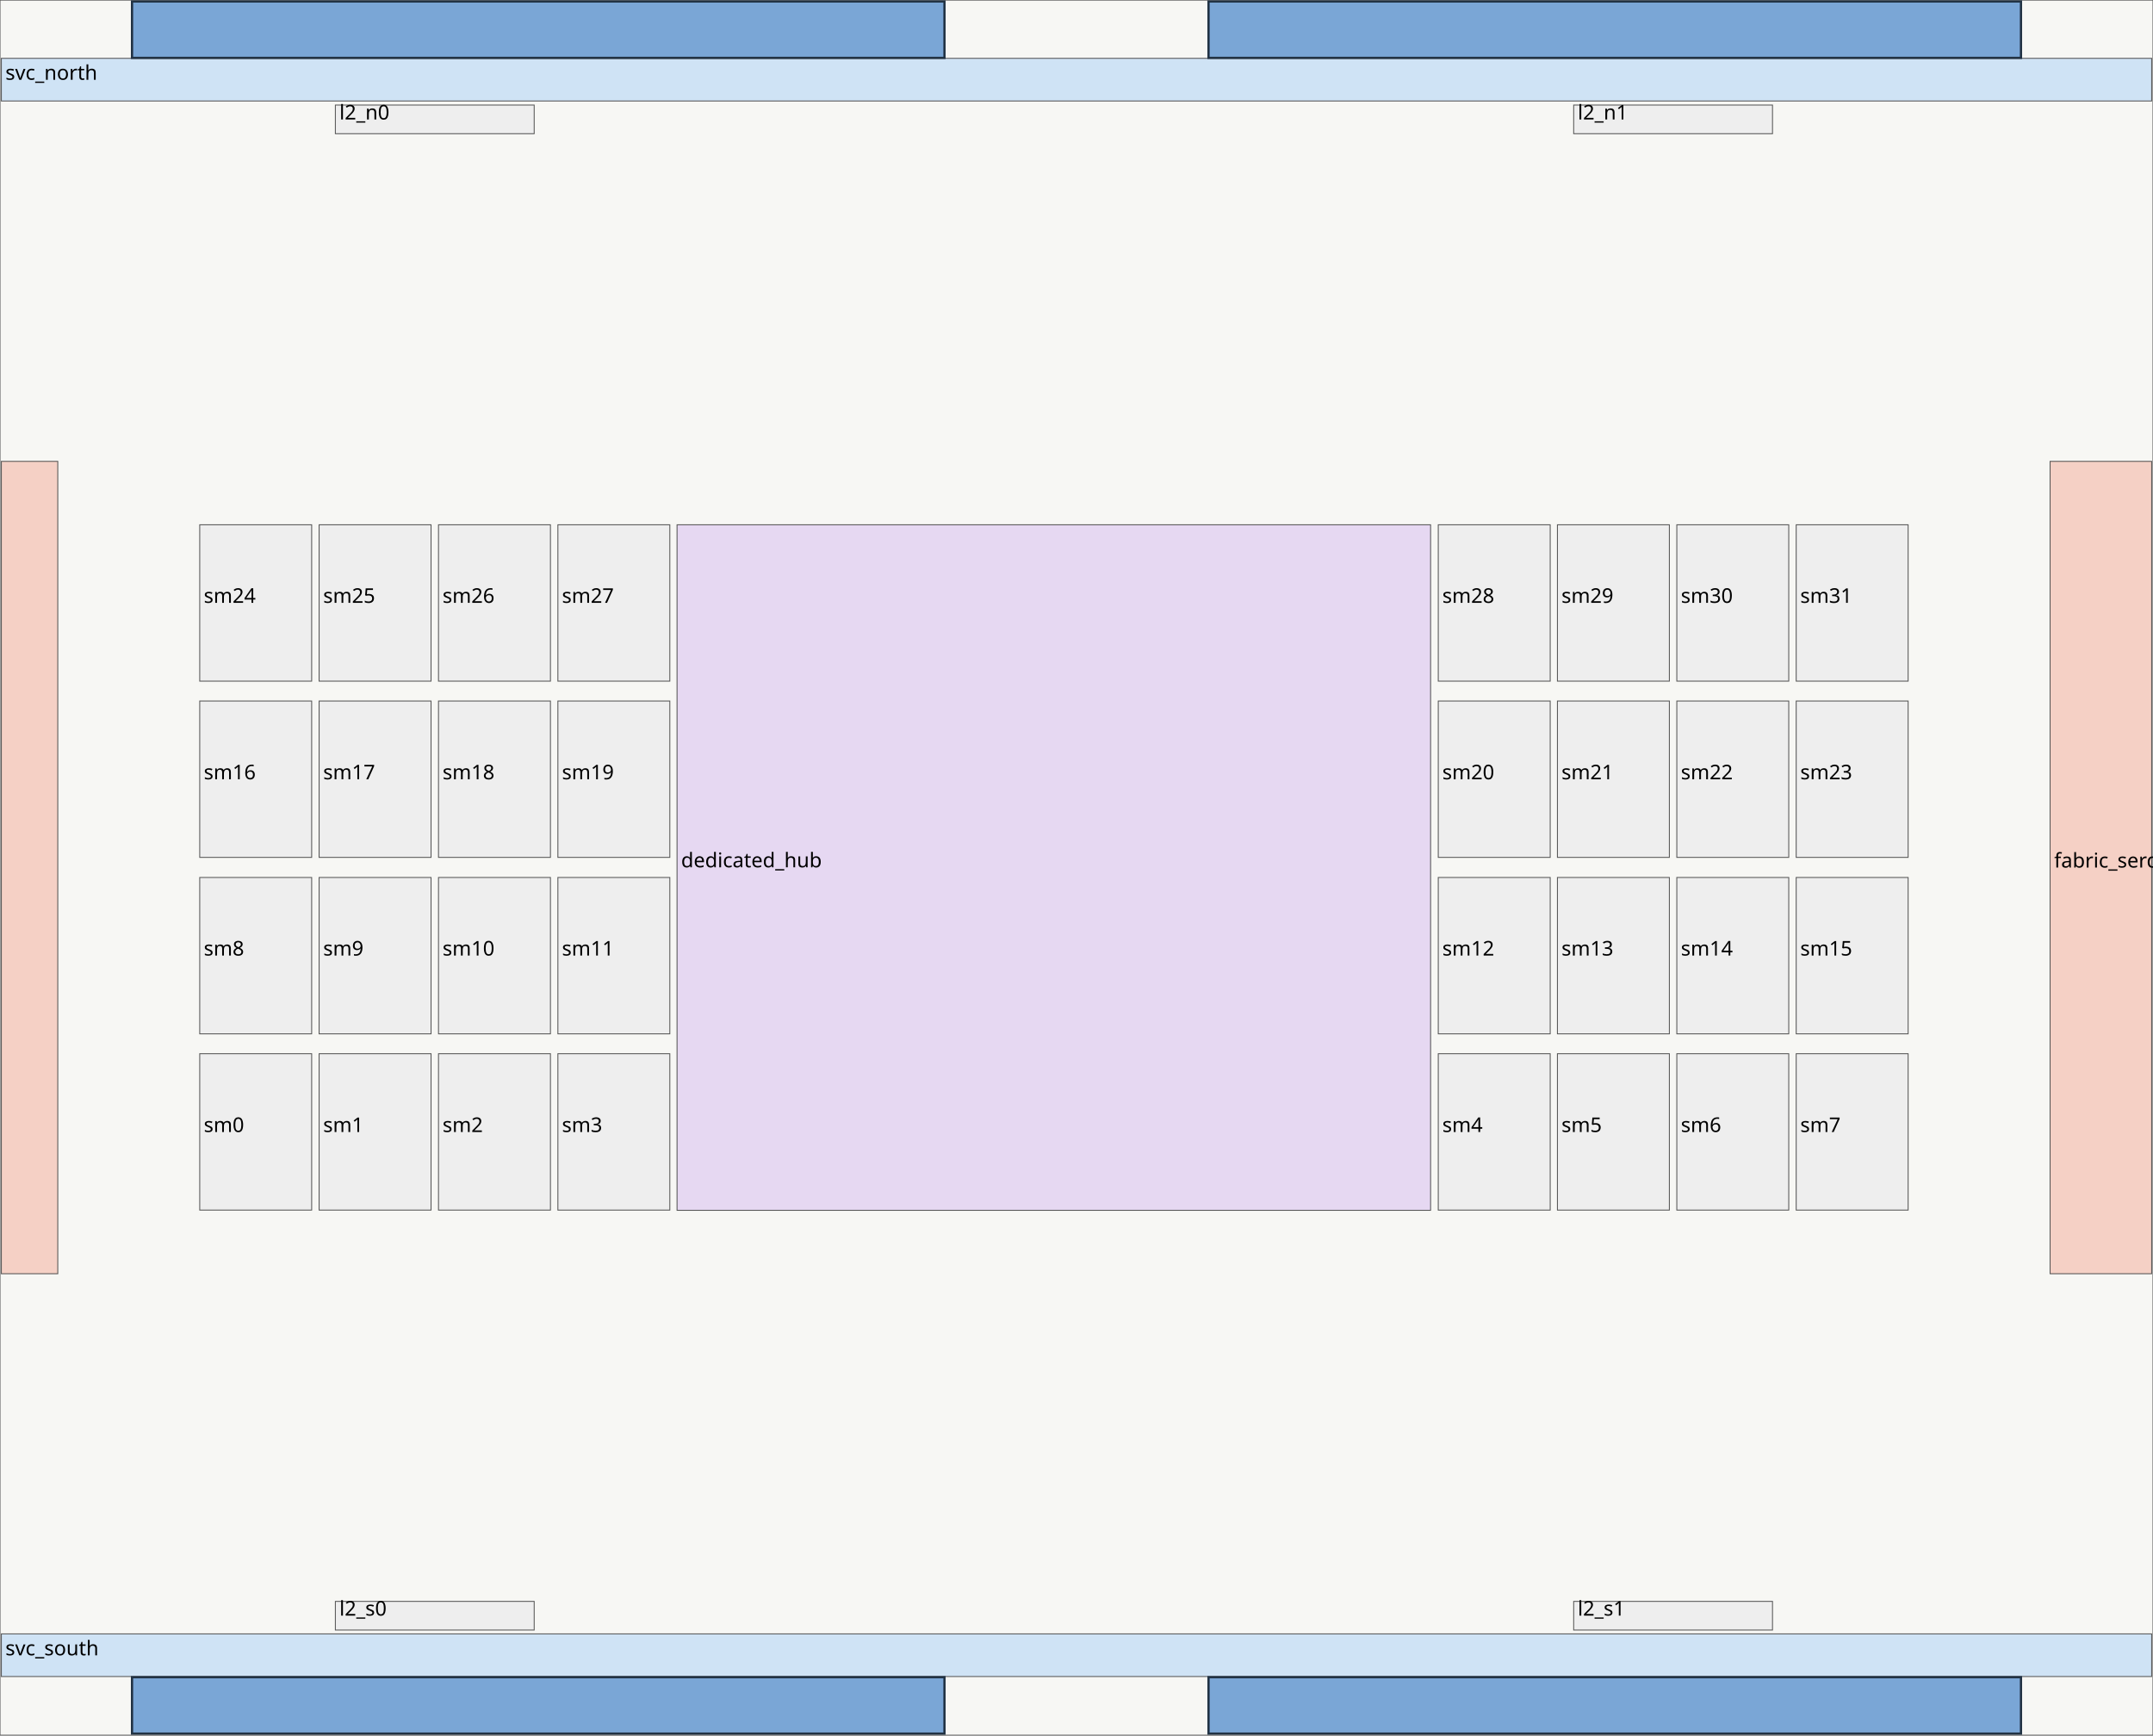
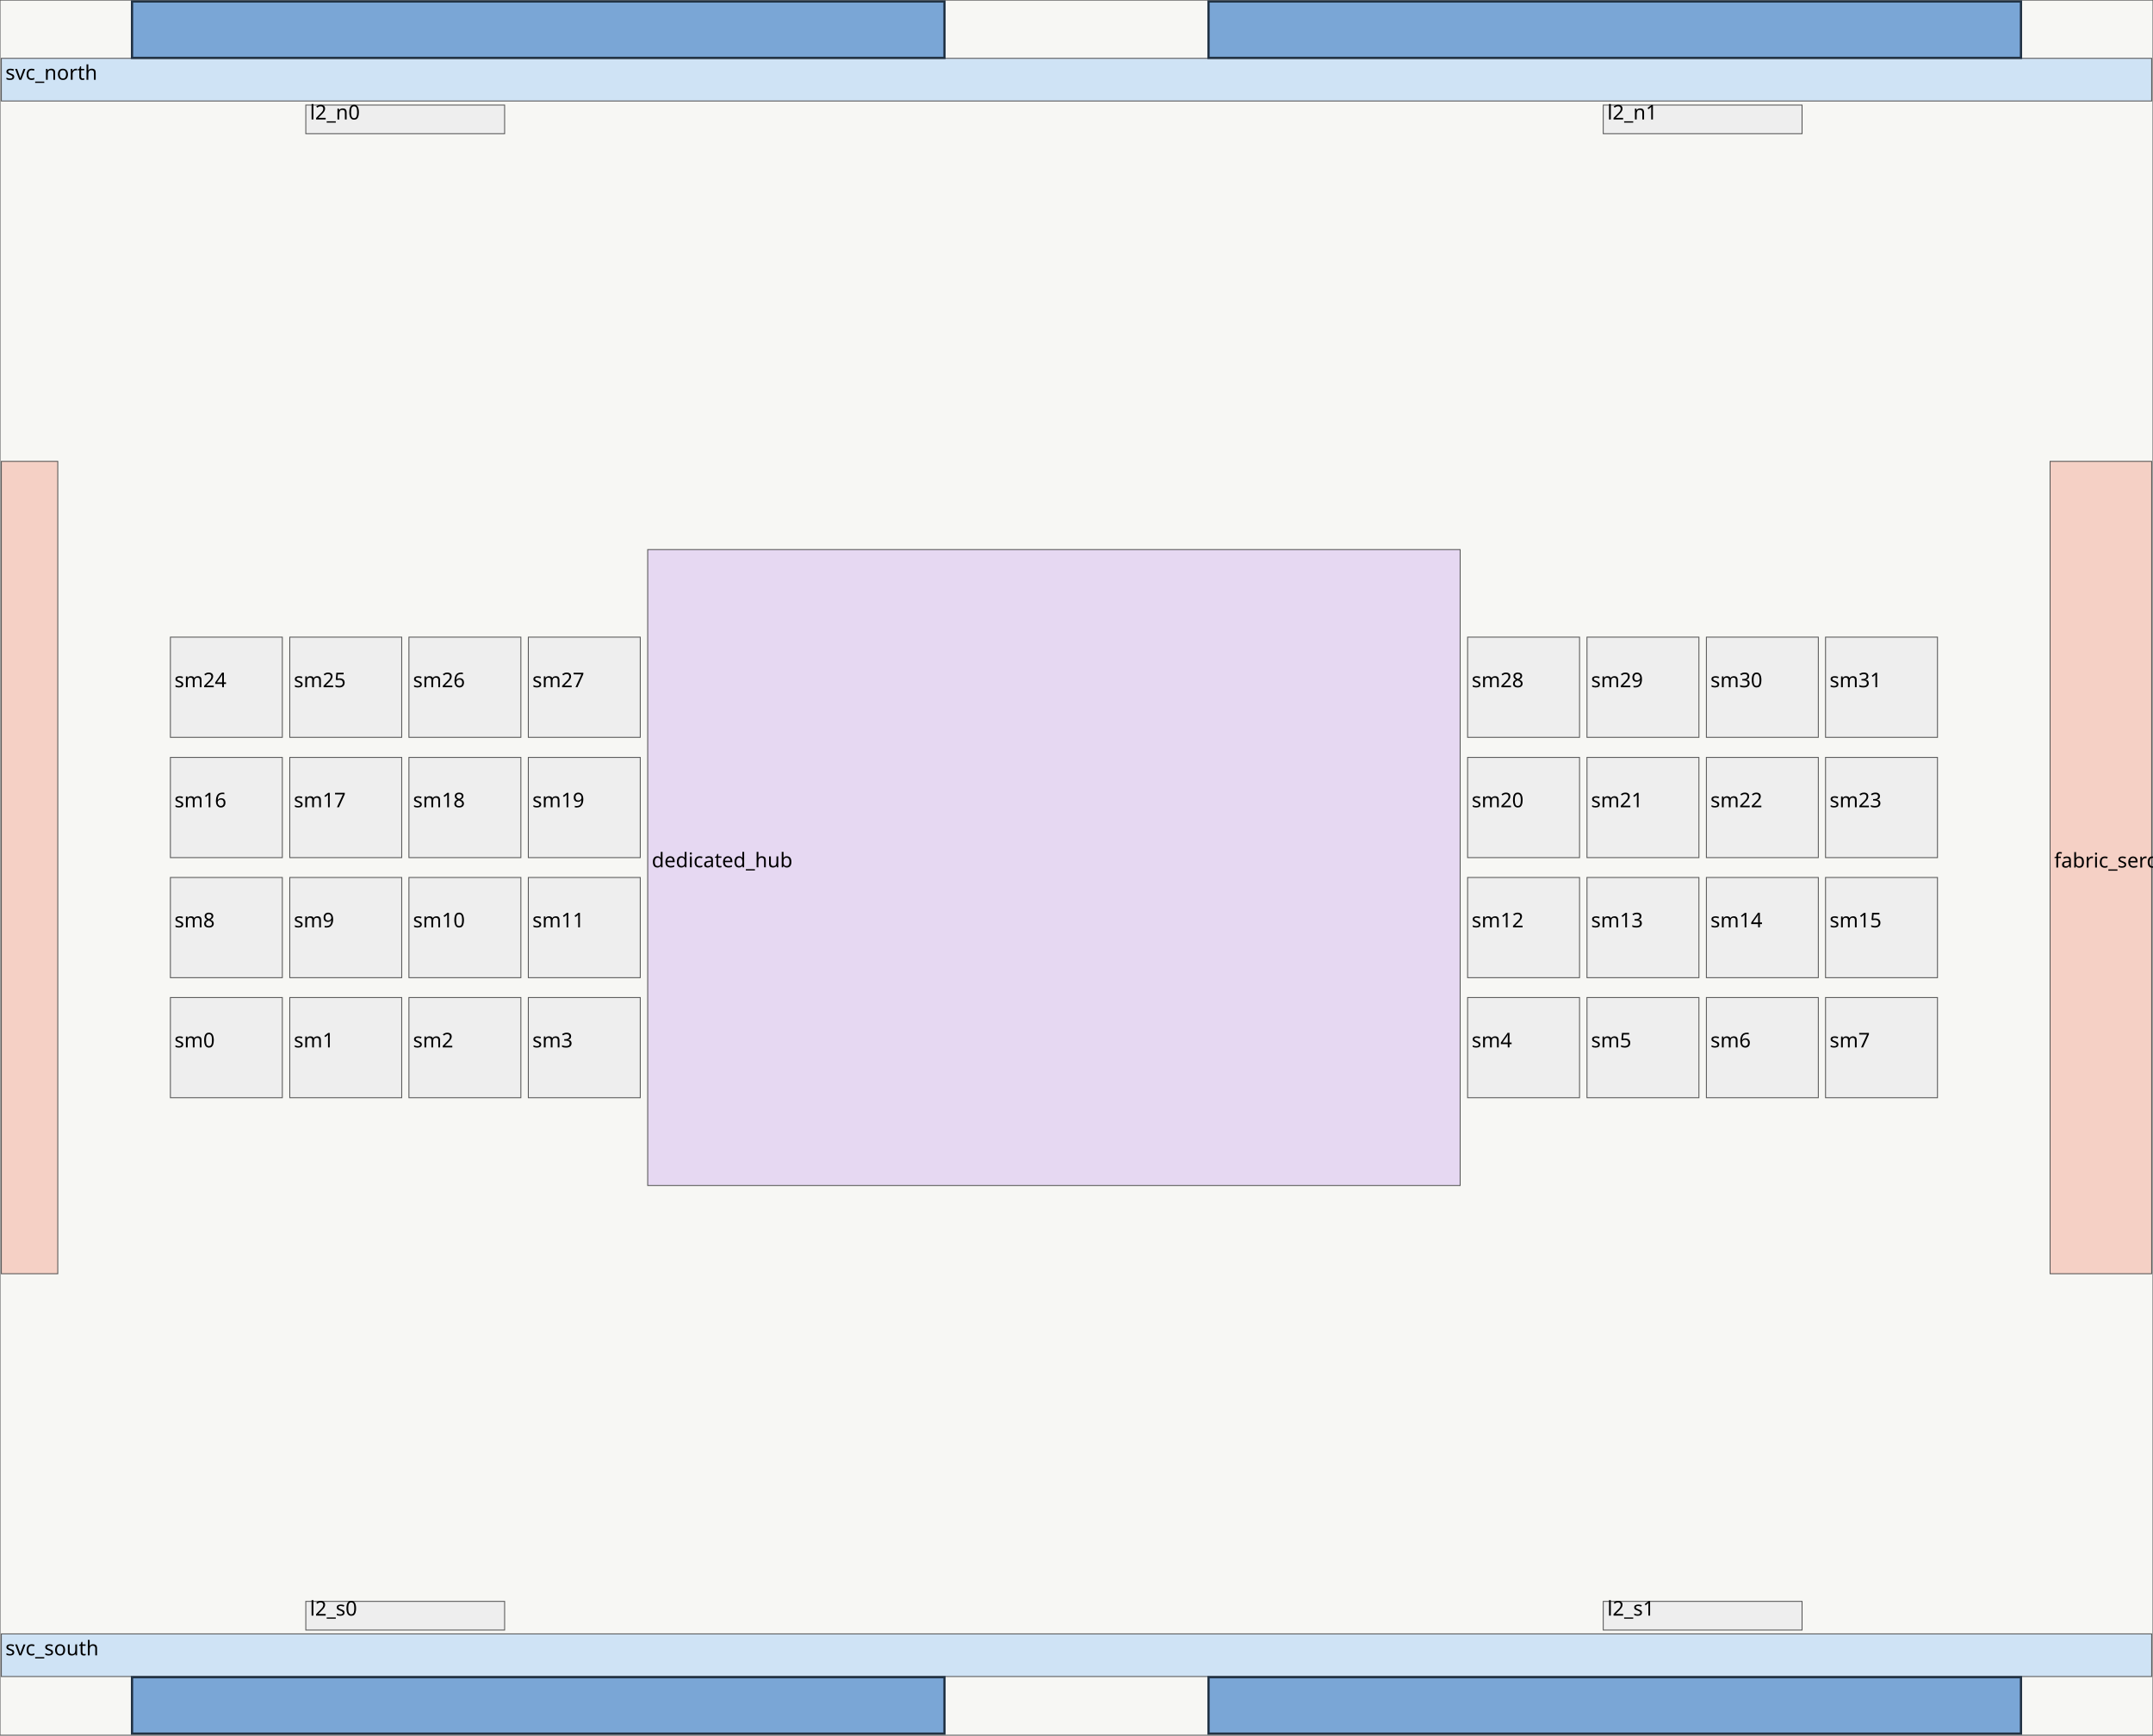
<svg xmlns="http://www.w3.org/2000/svg" width="954" height="769" viewBox="0 0 954.0 768.9" font-family="sans-serif" font-size="9">
  <rect x="0.0" y="-0.0" width="954.0" height="768.9" fill="#f7f7f4" stroke="#555" stroke-width="0.4" />
  <rect x="0.6" y="724.0" width="952.8" height="18.9" fill="#cfe3f5" stroke="#555" stroke-width="0.4" />
  <rect x="0.6" y="25.8" width="952.8" height="18.9" fill="#cfe3f5" stroke="#555" stroke-width="0.4" />
  <rect x="0.6" y="204.4" width="25.0" height="360.0" fill="#f5d0c5" stroke="#555" stroke-width="0.4" />
  <rect x="908.4" y="204.4" width="45.0" height="360.0" fill="#f5d0c5" stroke="#555" stroke-width="0.4" />
-   <rect x="300.0" y="232.5" width="333.9" height="303.8" fill="#e6d8f2" stroke="#555" stroke-width="0.4" />
-   <rect x="88.5" y="466.9" width="49.6" height="69.3" fill="#eee" stroke="#555" stroke-width="0.4" />
-   <rect x="141.4" y="466.9" width="49.6" height="69.3" fill="#eee" stroke="#555" stroke-width="0.4" />
-   <rect x="194.3" y="466.9" width="49.6" height="69.3" fill="#eee" stroke="#555" stroke-width="0.4" />
-   <rect x="247.2" y="466.9" width="49.6" height="69.3" fill="#eee" stroke="#555" stroke-width="0.4" />
-   <rect x="637.3" y="466.9" width="49.6" height="69.3" fill="#eee" stroke="#555" stroke-width="0.4" />
-   <rect x="690.1" y="466.9" width="49.6" height="69.3" fill="#eee" stroke="#555" stroke-width="0.4" />
-   <rect x="743.0" y="466.9" width="49.6" height="69.3" fill="#eee" stroke="#555" stroke-width="0.4" />
-   <rect x="795.9" y="466.9" width="49.6" height="69.3" fill="#eee" stroke="#555" stroke-width="0.4" />
-   <rect x="88.5" y="388.8" width="49.6" height="69.3" fill="#eee" stroke="#555" stroke-width="0.4" />
-   <rect x="141.4" y="388.8" width="49.6" height="69.3" fill="#eee" stroke="#555" stroke-width="0.4" />
-   <rect x="194.3" y="388.8" width="49.6" height="69.3" fill="#eee" stroke="#555" stroke-width="0.4" />
-   <rect x="247.2" y="388.8" width="49.6" height="69.3" fill="#eee" stroke="#555" stroke-width="0.4" />
-   <rect x="637.3" y="388.8" width="49.6" height="69.3" fill="#eee" stroke="#555" stroke-width="0.4" />
-   <rect x="690.1" y="388.8" width="49.6" height="69.3" fill="#eee" stroke="#555" stroke-width="0.4" />
-   <rect x="743.0" y="388.8" width="49.6" height="69.3" fill="#eee" stroke="#555" stroke-width="0.4" />
-   <rect x="795.9" y="388.8" width="49.6" height="69.3" fill="#eee" stroke="#555" stroke-width="0.4" />
-   <rect x="88.5" y="310.6" width="49.6" height="69.3" fill="#eee" stroke="#555" stroke-width="0.4" />
-   <rect x="141.4" y="310.6" width="49.6" height="69.3" fill="#eee" stroke="#555" stroke-width="0.4" />
-   <rect x="194.3" y="310.6" width="49.6" height="69.3" fill="#eee" stroke="#555" stroke-width="0.4" />
-   <rect x="247.2" y="310.6" width="49.6" height="69.3" fill="#eee" stroke="#555" stroke-width="0.4" />
-   <rect x="637.3" y="310.6" width="49.6" height="69.3" fill="#eee" stroke="#555" stroke-width="0.4" />
-   <rect x="690.1" y="310.6" width="49.6" height="69.3" fill="#eee" stroke="#555" stroke-width="0.4" />
-   <rect x="743.0" y="310.6" width="49.6" height="69.3" fill="#eee" stroke="#555" stroke-width="0.4" />
-   <rect x="795.9" y="310.6" width="49.6" height="69.3" fill="#eee" stroke="#555" stroke-width="0.4" />
-   <rect x="88.5" y="232.5" width="49.6" height="69.3" fill="#eee" stroke="#555" stroke-width="0.4" />
-   <rect x="141.4" y="232.5" width="49.6" height="69.3" fill="#eee" stroke="#555" stroke-width="0.4" />
-   <rect x="194.3" y="232.5" width="49.6" height="69.3" fill="#eee" stroke="#555" stroke-width="0.4" />
-   <rect x="247.2" y="232.5" width="49.6" height="69.3" fill="#eee" stroke="#555" stroke-width="0.4" />
-   <rect x="637.3" y="232.5" width="49.6" height="69.3" fill="#eee" stroke="#555" stroke-width="0.4" />
-   <rect x="690.1" y="232.5" width="49.6" height="69.3" fill="#eee" stroke="#555" stroke-width="0.4" />
-   <rect x="743.0" y="232.5" width="49.6" height="69.3" fill="#eee" stroke="#555" stroke-width="0.4" />
-   <rect x="795.9" y="232.5" width="49.6" height="69.3" fill="#eee" stroke="#555" stroke-width="0.4" />
-   <rect x="148.6" y="709.6" width="88.1" height="12.7" fill="#eee" stroke="#555" stroke-width="0.4" />
-   <rect x="697.3" y="709.6" width="88.1" height="12.7" fill="#eee" stroke="#555" stroke-width="0.4" />
-   <rect x="148.6" y="46.5" width="88.1" height="12.7" fill="#eee" stroke="#555" stroke-width="0.4" />
-   <rect x="697.3" y="46.5" width="88.1" height="12.7" fill="#eee" stroke="#555" stroke-width="0.4" />
+   <rect x="287.0" y="243.5" width="360.0" height="281.8" fill="#e6d8f2" stroke="#555" stroke-width="0.4" />
+   <rect x="75.5" y="442.0" width="49.6" height="44.4" fill="#eee" stroke="#555" stroke-width="0.4" />
+   <rect x="128.4" y="442.0" width="49.6" height="44.4" fill="#eee" stroke="#555" stroke-width="0.4" />
+   <rect x="181.2" y="442.0" width="49.6" height="44.4" fill="#eee" stroke="#555" stroke-width="0.4" />
+   <rect x="234.1" y="442.0" width="49.6" height="44.4" fill="#eee" stroke="#555" stroke-width="0.4" />
+   <rect x="650.3" y="442.0" width="49.6" height="44.4" fill="#eee" stroke="#555" stroke-width="0.4" />
+   <rect x="703.2" y="442.0" width="49.6" height="44.4" fill="#eee" stroke="#555" stroke-width="0.4" />
+   <rect x="756.1" y="442.0" width="49.6" height="44.4" fill="#eee" stroke="#555" stroke-width="0.4" />
+   <rect x="808.9" y="442.0" width="49.6" height="44.4" fill="#eee" stroke="#555" stroke-width="0.4" />
+   <rect x="75.5" y="388.8" width="49.6" height="44.4" fill="#eee" stroke="#555" stroke-width="0.4" />
+   <rect x="128.4" y="388.8" width="49.6" height="44.4" fill="#eee" stroke="#555" stroke-width="0.4" />
+   <rect x="181.2" y="388.8" width="49.6" height="44.4" fill="#eee" stroke="#555" stroke-width="0.4" />
+   <rect x="234.1" y="388.8" width="49.6" height="44.4" fill="#eee" stroke="#555" stroke-width="0.4" />
+   <rect x="650.3" y="388.8" width="49.6" height="44.4" fill="#eee" stroke="#555" stroke-width="0.4" />
+   <rect x="703.2" y="388.8" width="49.6" height="44.4" fill="#eee" stroke="#555" stroke-width="0.4" />
+   <rect x="756.1" y="388.8" width="49.6" height="44.4" fill="#eee" stroke="#555" stroke-width="0.4" />
+   <rect x="808.9" y="388.8" width="49.6" height="44.4" fill="#eee" stroke="#555" stroke-width="0.4" />
+   <rect x="75.5" y="335.6" width="49.6" height="44.4" fill="#eee" stroke="#555" stroke-width="0.4" />
+   <rect x="128.4" y="335.6" width="49.6" height="44.4" fill="#eee" stroke="#555" stroke-width="0.4" />
+   <rect x="181.2" y="335.6" width="49.6" height="44.4" fill="#eee" stroke="#555" stroke-width="0.4" />
+   <rect x="234.1" y="335.6" width="49.6" height="44.4" fill="#eee" stroke="#555" stroke-width="0.4" />
+   <rect x="650.3" y="335.6" width="49.6" height="44.4" fill="#eee" stroke="#555" stroke-width="0.4" />
+   <rect x="703.2" y="335.6" width="49.6" height="44.4" fill="#eee" stroke="#555" stroke-width="0.4" />
+   <rect x="756.1" y="335.6" width="49.6" height="44.4" fill="#eee" stroke="#555" stroke-width="0.4" />
+   <rect x="808.9" y="335.6" width="49.6" height="44.4" fill="#eee" stroke="#555" stroke-width="0.4" />
+   <rect x="75.5" y="282.3" width="49.6" height="44.4" fill="#eee" stroke="#555" stroke-width="0.4" />
+   <rect x="128.4" y="282.3" width="49.6" height="44.4" fill="#eee" stroke="#555" stroke-width="0.4" />
+   <rect x="181.2" y="282.3" width="49.6" height="44.4" fill="#eee" stroke="#555" stroke-width="0.4" />
+   <rect x="234.1" y="282.3" width="49.6" height="44.4" fill="#eee" stroke="#555" stroke-width="0.4" />
+   <rect x="650.3" y="282.3" width="49.6" height="44.4" fill="#eee" stroke="#555" stroke-width="0.4" />
+   <rect x="703.2" y="282.3" width="49.6" height="44.4" fill="#eee" stroke="#555" stroke-width="0.4" />
+   <rect x="756.1" y="282.3" width="49.6" height="44.4" fill="#eee" stroke="#555" stroke-width="0.4" />
+   <rect x="808.9" y="282.3" width="49.6" height="44.4" fill="#eee" stroke="#555" stroke-width="0.4" />
+   <rect x="135.5" y="709.6" width="88.1" height="12.7" fill="#eee" stroke="#555" stroke-width="0.4" />
+   <rect x="710.4" y="709.6" width="88.1" height="12.7" fill="#eee" stroke="#555" stroke-width="0.4" />
+   <rect x="135.5" y="46.5" width="88.1" height="12.7" fill="#eee" stroke="#555" stroke-width="0.4" />
+   <rect x="710.4" y="46.5" width="88.1" height="12.7" fill="#eee" stroke="#555" stroke-width="0.4" />
  <rect x="58.5" y="743.2" width="360.0" height="25.0" fill="#7aa6d6" stroke="#234" />
  <rect x="58.5" y="0.6" width="360.0" height="25.0" fill="#7aa6d6" stroke="#234" />
  <rect x="535.5" y="743.2" width="360.0" height="25.0" fill="#7aa6d6" stroke="#234" />
  <rect x="535.5" y="0.6" width="360.0" height="25.0" fill="#7aa6d6" stroke="#234" />
  <text x="2.4" y="733.5">svc_south</text>
  <text x="2.4" y="35.3">svc_north</text>
  <text x="910.2" y="384.4">fabric_serdes</text>
-   <text x="301.8" y="384.3">dedicated_hub</text>
-   <text x="90.3" y="501.6">sm0</text>
-   <text x="143.2" y="501.6">sm1</text>
-   <text x="196.1" y="501.6">sm2</text>
-   <text x="249.0" y="501.6">sm3</text>
-   <text x="639.1" y="501.6">sm4</text>
-   <text x="691.9" y="501.6">sm5</text>
-   <text x="744.8" y="501.6">sm6</text>
-   <text x="797.7" y="501.6">sm7</text>
-   <text x="90.3" y="423.4">sm8</text>
-   <text x="143.2" y="423.4">sm9</text>
-   <text x="196.1" y="423.4">sm10</text>
-   <text x="249.0" y="423.4">sm11</text>
-   <text x="639.1" y="423.4">sm12</text>
-   <text x="691.9" y="423.4">sm13</text>
-   <text x="744.8" y="423.4">sm14</text>
-   <text x="797.7" y="423.4">sm15</text>
-   <text x="90.3" y="345.3">sm16</text>
-   <text x="143.2" y="345.3">sm17</text>
-   <text x="196.1" y="345.3">sm18</text>
-   <text x="249.0" y="345.3">sm19</text>
-   <text x="639.1" y="345.3">sm20</text>
-   <text x="691.9" y="345.3">sm21</text>
-   <text x="744.8" y="345.3">sm22</text>
-   <text x="797.7" y="345.3">sm23</text>
-   <text x="90.3" y="267.1">sm24</text>
-   <text x="143.2" y="267.1">sm25</text>
-   <text x="196.1" y="267.1">sm26</text>
-   <text x="249.0" y="267.1">sm27</text>
-   <text x="639.1" y="267.1">sm28</text>
-   <text x="691.9" y="267.1">sm29</text>
-   <text x="744.8" y="267.1">sm30</text>
-   <text x="797.7" y="267.1">sm31</text>
-   <text x="150.4" y="715.9">l2_s0</text>
-   <text x="699.1" y="715.9">l2_s1</text>
-   <text x="150.4" y="52.9">l2_n0</text>
-   <text x="699.1" y="52.9">l2_n1</text>
+   <text x="288.8" y="384.3">dedicated_hub</text>
+   <text x="77.3" y="464.1">sm0</text>
+   <text x="130.2" y="464.1">sm1</text>
+   <text x="183.0" y="464.1">sm2</text>
+   <text x="235.9" y="464.1">sm3</text>
+   <text x="652.1" y="464.1">sm4</text>
+   <text x="705.0" y="464.1">sm5</text>
+   <text x="757.9" y="464.1">sm6</text>
+   <text x="810.7" y="464.1">sm7</text>
+   <text x="77.3" y="410.9">sm8</text>
+   <text x="130.2" y="410.9">sm9</text>
+   <text x="183.0" y="410.9">sm10</text>
+   <text x="235.9" y="410.9">sm11</text>
+   <text x="652.1" y="410.9">sm12</text>
+   <text x="705.0" y="410.9">sm13</text>
+   <text x="757.9" y="410.9">sm14</text>
+   <text x="810.7" y="410.9">sm15</text>
+   <text x="77.3" y="357.7">sm16</text>
+   <text x="130.2" y="357.7">sm17</text>
+   <text x="183.0" y="357.7">sm18</text>
+   <text x="235.9" y="357.7">sm19</text>
+   <text x="652.1" y="357.7">sm20</text>
+   <text x="705.0" y="357.7">sm21</text>
+   <text x="757.9" y="357.7">sm22</text>
+   <text x="810.7" y="357.7">sm23</text>
+   <text x="77.3" y="304.5">sm24</text>
+   <text x="130.2" y="304.5">sm25</text>
+   <text x="183.0" y="304.5">sm26</text>
+   <text x="235.9" y="304.5">sm27</text>
+   <text x="652.1" y="304.5">sm28</text>
+   <text x="705.0" y="304.5">sm29</text>
+   <text x="757.9" y="304.5">sm30</text>
+   <text x="810.7" y="304.5">sm31</text>
+   <text x="137.3" y="715.9">l2_s0</text>
+   <text x="712.2" y="715.9">l2_s1</text>
+   <text x="137.3" y="52.9">l2_n0</text>
+   <text x="712.2" y="52.9">l2_n1</text>
</svg>
